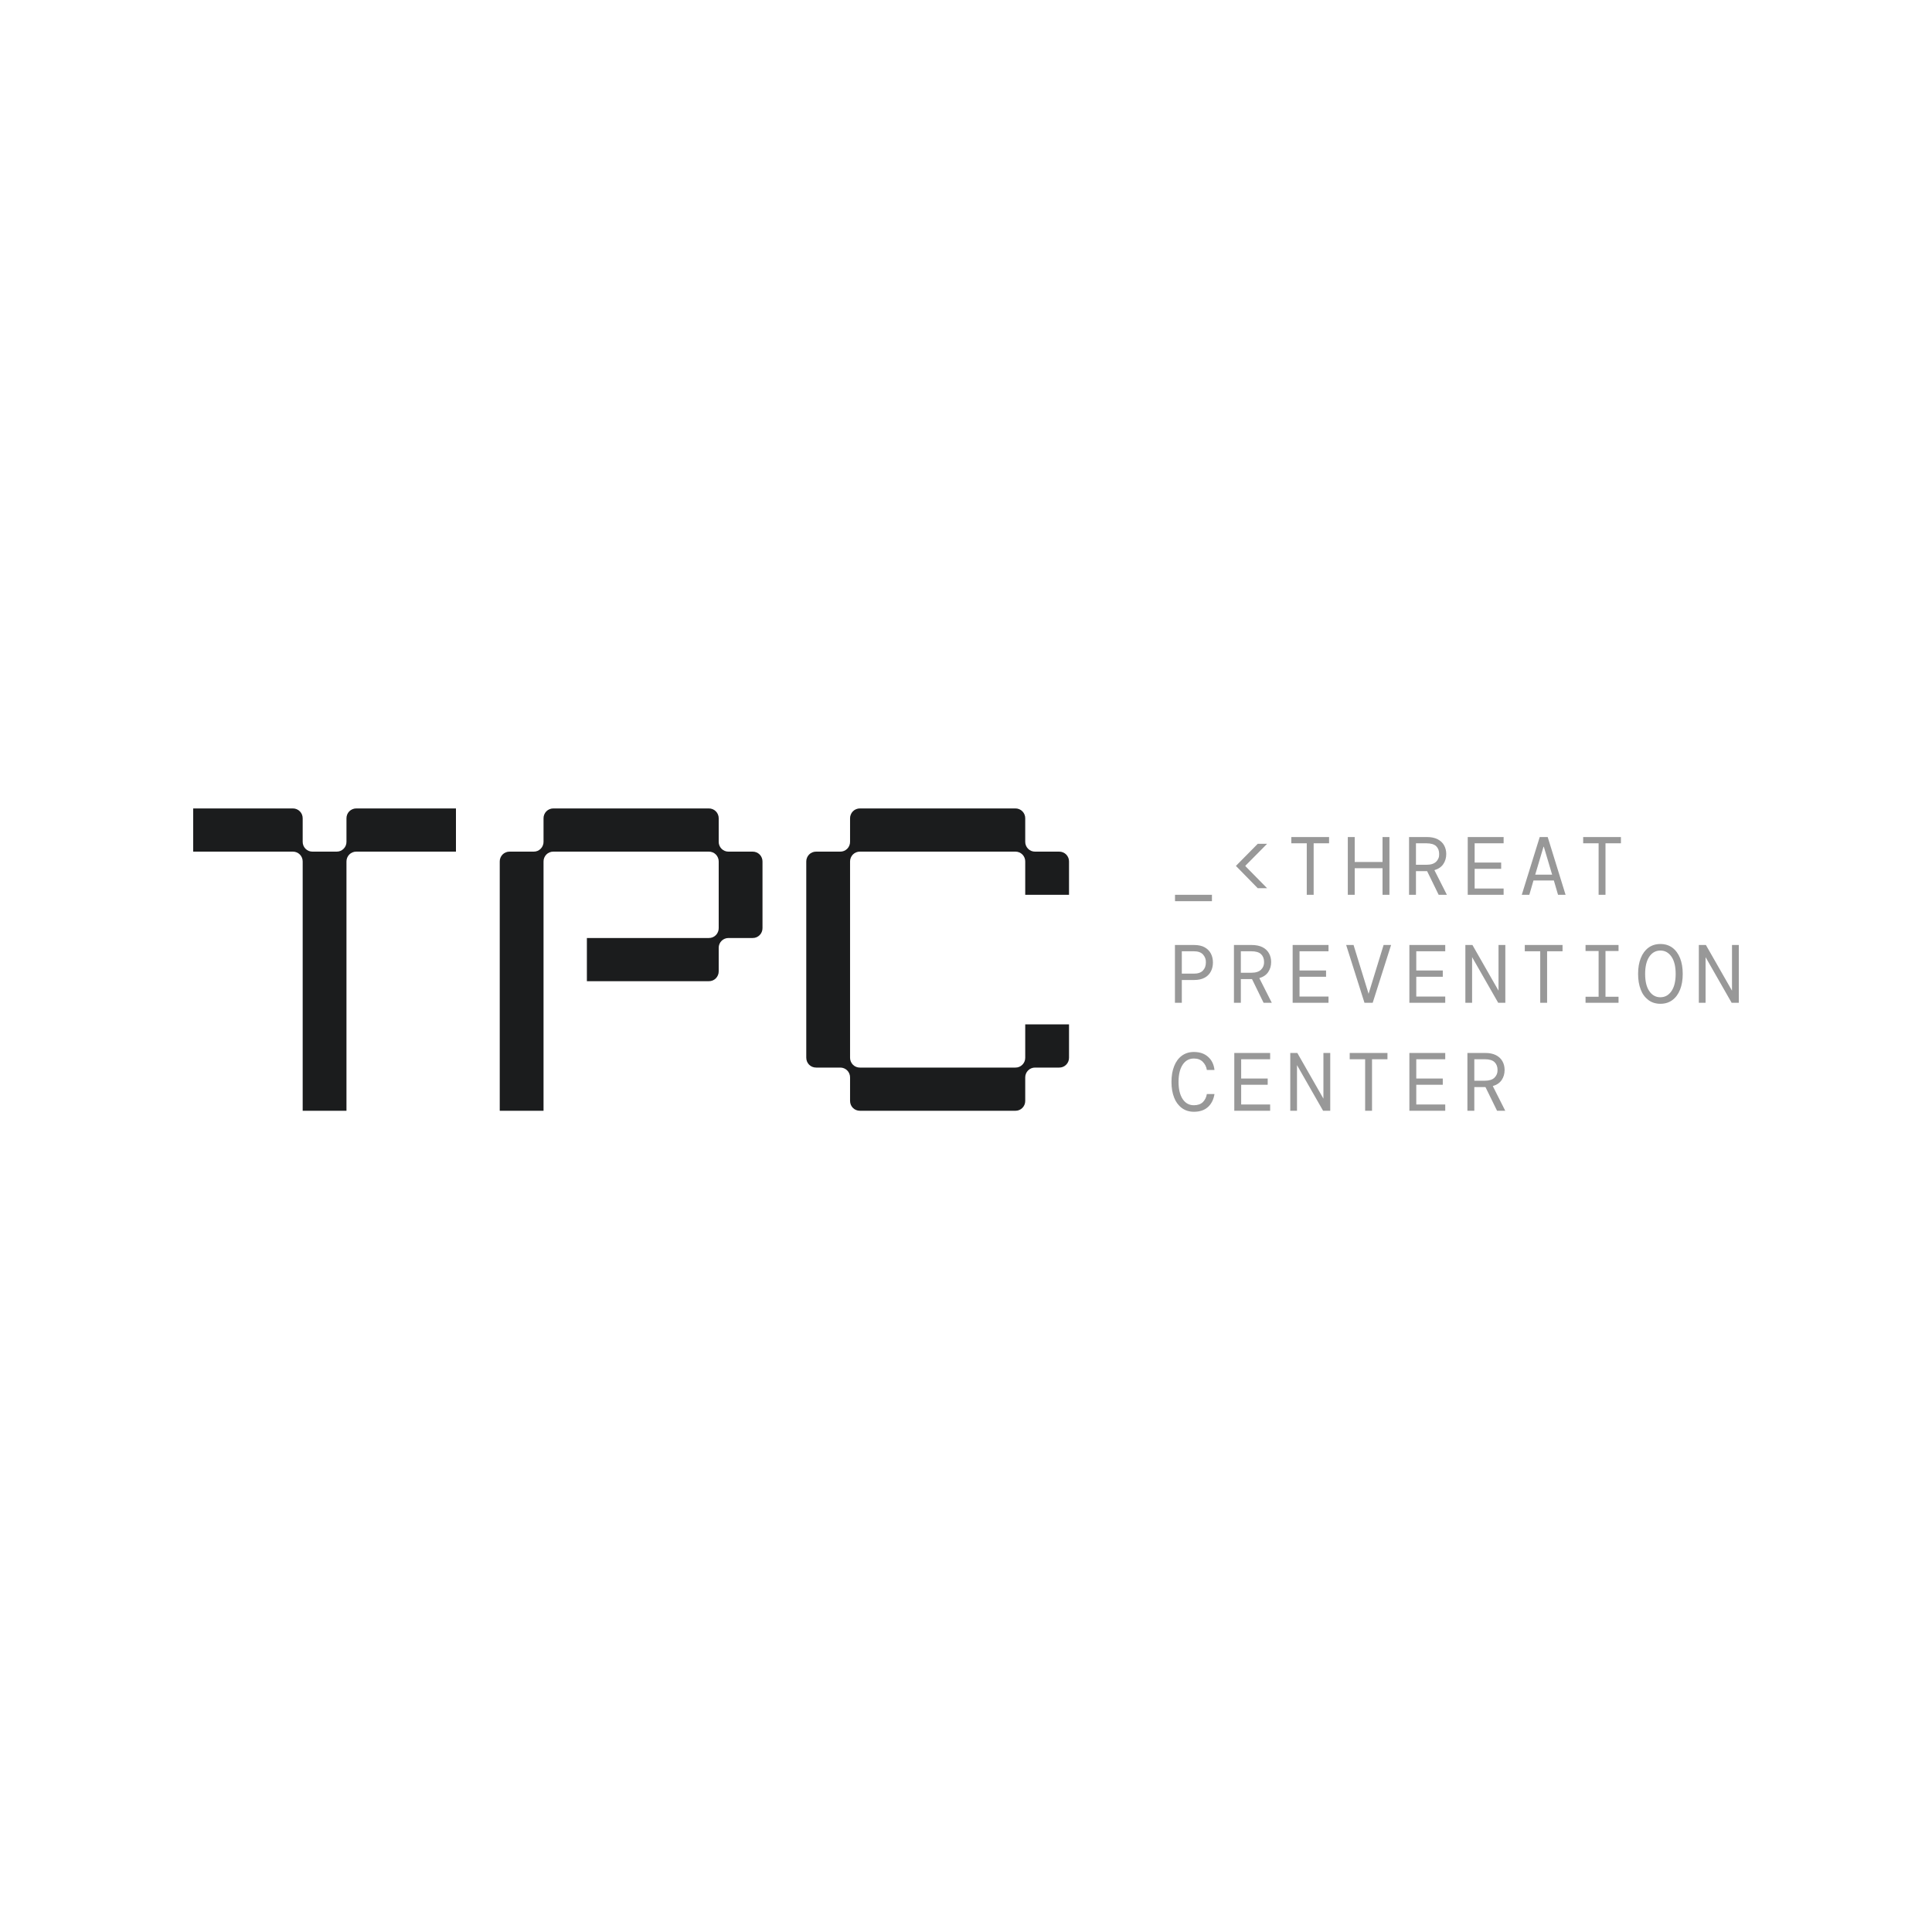
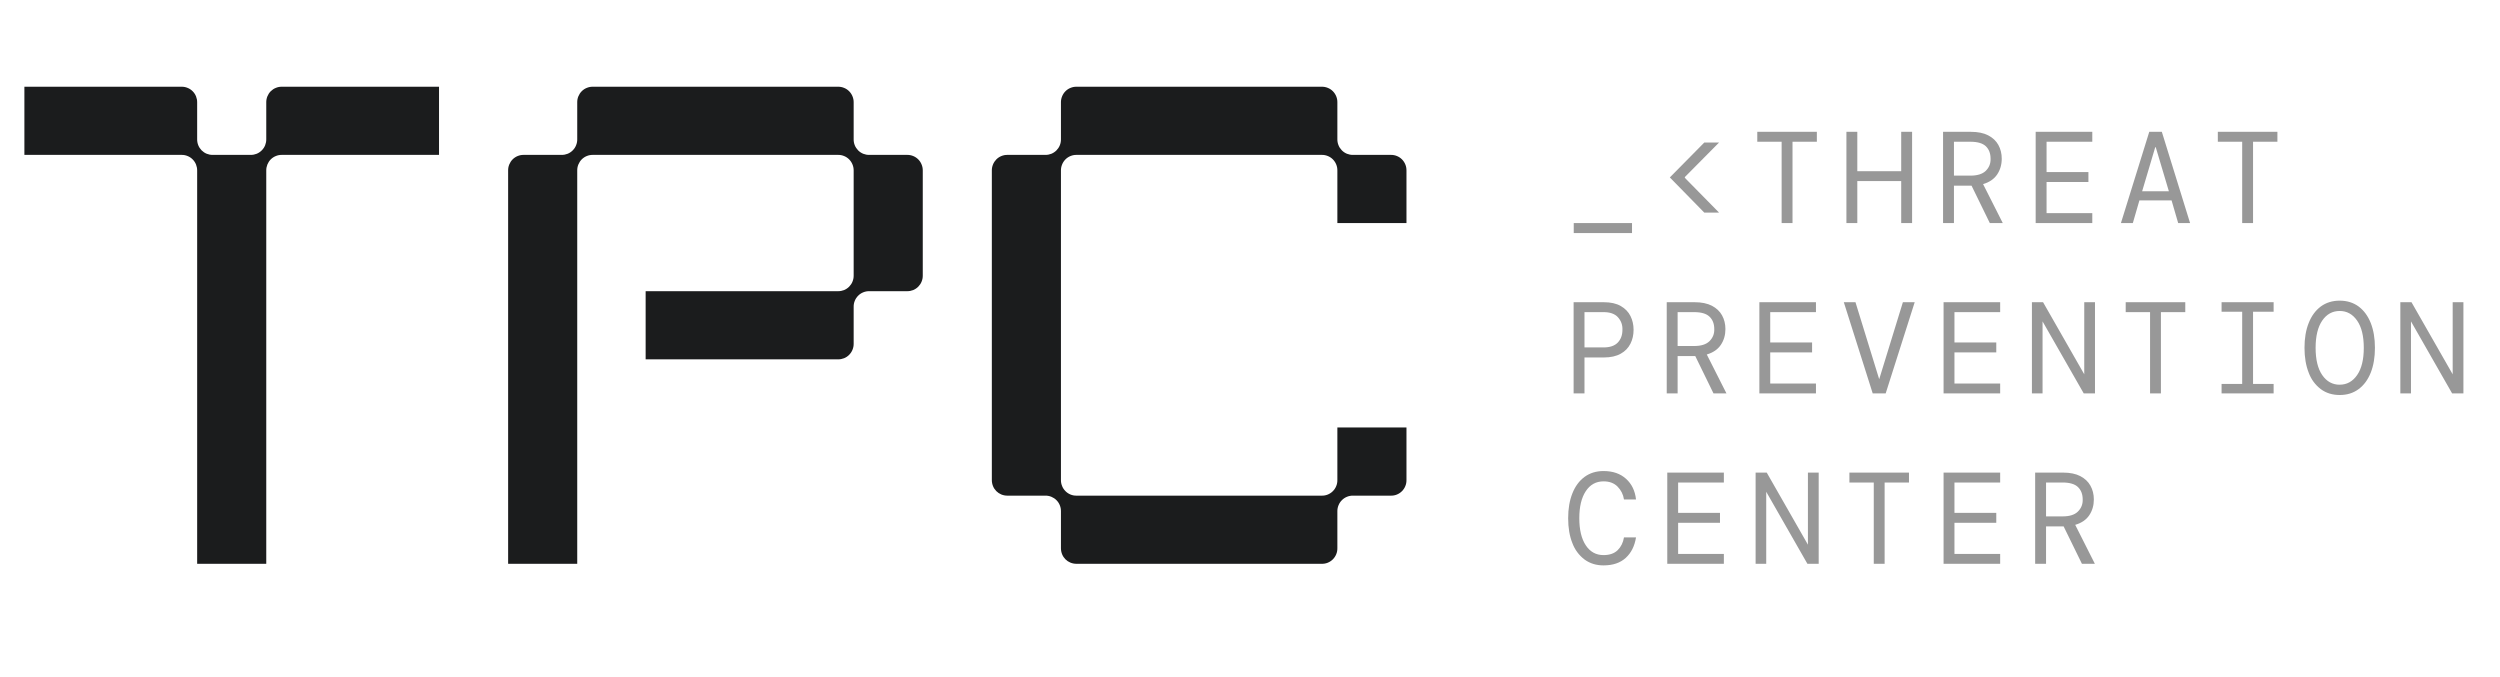
- <svg xmlns="http://www.w3.org/2000/svg" width="500" zoomAndPan="magnify" viewBox="0 0 375 375" height="500" preserveAspectRatio="xMidYMid meet" version="1.0">
+ <svg xmlns="http://www.w3.org/2000/svg" version="1.0" preserveAspectRatio="xMidYMid meet" viewBox="34.5 146.25 307.5 83.25" zoomAndPan="magnify" style="max-height: 500px" width="307.5" height="83.25">
  <defs>
    <clipPath id="8e0dcbc635">
-       <path d="M 227 162 L 337.5 162 L 337.5 215.98 L 227 215.98 Z M 227 162 " clip-rule="nonzero" />
+       <path clip-rule="nonzero" d="M 227 162 L 337.5 162 L 337.5 215.98 L 227 215.98 Z M 227 162" />
    </clipPath>
    <clipPath id="0cb7a88513">
-       <path d="M 37.5 156.73 L 208 156.73 L 208 215.98 L 37.5 215.98 Z M 37.5 156.73 " clip-rule="nonzero" />
+       <path clip-rule="nonzero" d="M 37.5 156.73 L 208 156.73 L 208 215.98 L 37.5 215.98 Z M 37.5 156.73" />
    </clipPath>
  </defs>
  <g clip-path="url(#8e0dcbc635)">
-     <path fill="#989898" d="M 228.07 174.918 L 228.07 173.684 L 235.238 173.684 L 235.238 174.918 Z M 244.129 172.402 L 239.891 168.074 L 244.129 163.781 L 245.945 163.781 L 241.738 168.027 L 241.738 168.125 L 245.945 172.402 Z M 253.641 173.684 L 253.641 163.684 L 250.645 163.684 L 250.645 162.465 L 257.973 162.465 L 257.973 163.684 L 254.98 163.684 L 254.98 173.684 Z M 261.609 173.684 L 261.609 162.465 L 262.949 162.465 L 262.949 167.305 L 268.348 167.305 L 268.348 162.465 L 269.688 162.465 L 269.688 173.684 L 268.348 173.684 L 268.348 168.523 L 262.949 168.523 L 262.949 173.684 Z M 273.496 173.684 L 273.496 162.465 L 276.922 162.465 C 277.781 162.465 278.488 162.609 279.047 162.898 C 279.605 163.188 280.023 163.582 280.297 164.074 C 280.574 164.574 280.715 165.137 280.715 165.766 C 280.715 166.504 280.523 167.152 280.148 167.715 C 279.77 168.273 279.191 168.668 278.418 168.895 L 280.84 173.684 L 279.246 173.684 L 277 169.086 L 274.836 169.086 L 274.836 173.684 Z M 274.836 167.852 L 276.875 167.852 C 277.723 167.852 278.348 167.652 278.746 167.266 C 279.164 166.855 279.363 166.355 279.34 165.766 C 279.34 165.125 279.148 164.617 278.762 164.242 C 278.375 163.871 277.738 163.684 276.855 163.684 L 274.836 163.684 Z M 284.887 173.684 L 284.887 162.465 L 291.852 162.465 L 291.852 163.684 L 286.227 163.684 L 286.227 167.418 L 291.375 167.418 L 291.375 168.637 L 286.227 168.637 L 286.227 172.465 L 291.852 172.465 L 291.852 173.684 Z M 295.375 173.684 L 298.859 162.465 L 300.406 162.465 L 303.879 173.684 L 302.414 173.684 L 301.602 170.895 L 297.648 170.895 L 296.84 173.684 Z M 299.594 164.355 L 297.984 169.773 L 301.27 169.773 L 299.656 164.355 Z M 310.289 173.684 L 310.289 163.684 L 307.293 163.684 L 307.293 162.465 L 314.621 162.465 L 314.621 163.684 L 311.625 163.684 L 311.625 173.684 Z M 228.055 194.641 L 228.055 183.422 L 231.766 183.422 C 232.613 183.422 233.309 183.578 233.852 183.887 C 234.395 184.199 234.789 184.609 235.047 185.121 C 235.305 185.637 235.43 186.203 235.43 186.82 C 235.43 187.441 235.305 188.008 235.047 188.52 C 234.777 189.055 234.379 189.465 233.852 189.754 C 233.309 190.062 232.613 190.219 231.766 190.219 L 229.391 190.219 L 229.391 194.641 Z M 229.391 188.984 L 231.734 188.984 C 232.52 188.984 233.105 188.785 233.488 188.383 C 233.871 187.98 234.059 187.461 234.059 186.82 C 234.086 186.219 233.895 185.695 233.488 185.25 C 233.105 184.844 232.52 184.641 231.734 184.641 L 229.391 184.641 Z M 239.508 194.641 L 239.508 183.422 L 242.934 183.422 C 243.793 183.422 244.504 183.57 245.059 183.855 C 245.617 184.145 246.035 184.539 246.309 185.035 C 246.586 185.531 246.727 186.094 246.727 186.727 C 246.727 187.461 246.539 188.109 246.16 188.672 C 245.785 189.23 245.207 189.625 244.434 189.852 L 246.855 194.641 L 245.262 194.641 L 243.016 190.043 L 240.848 190.043 L 240.848 194.641 Z M 240.848 188.809 L 242.887 188.809 C 243.738 188.809 244.359 188.609 244.758 188.223 C 245.176 187.812 245.375 187.312 245.355 186.727 C 245.355 186.082 245.16 185.574 244.773 185.203 C 244.387 184.828 243.75 184.641 242.871 184.641 L 240.848 184.641 Z M 250.902 194.641 L 250.902 183.422 L 257.863 183.422 L 257.863 184.641 L 252.238 184.641 L 252.238 188.375 L 257.387 188.375 L 257.387 189.594 L 252.238 189.594 L 252.238 193.426 L 257.863 193.426 L 257.863 194.641 Z M 264.844 194.641 L 261.289 183.422 L 262.723 183.422 L 265.641 192.895 L 268.555 183.422 L 270.008 183.422 L 266.438 194.641 Z M 273.559 194.641 L 273.559 183.422 L 280.52 183.422 L 280.52 184.641 L 274.898 184.641 L 274.898 188.375 L 280.043 188.375 L 280.043 189.594 L 274.898 189.594 L 274.898 193.426 L 280.52 193.426 L 280.52 194.641 Z M 284.426 194.641 L 284.426 183.422 L 285.797 183.422 L 290.863 192.289 L 290.863 183.422 L 292.184 183.422 L 292.184 194.641 L 290.801 194.641 L 285.734 185.781 L 285.734 194.641 Z M 298.957 194.641 L 298.957 184.641 L 295.961 184.641 L 295.961 183.422 L 303.289 183.422 L 303.289 184.641 L 300.293 184.641 L 300.293 194.641 Z M 307.754 194.641 L 307.754 193.473 L 310.289 193.473 L 310.289 184.594 L 307.754 184.594 L 307.754 183.422 L 314.156 183.422 L 314.156 184.594 L 311.625 184.594 L 311.625 193.473 L 314.156 193.473 L 314.156 194.641 Z M 322.285 194.836 C 321.379 194.836 320.605 194.594 319.957 194.113 C 319.266 193.582 318.77 192.906 318.469 192.086 C 318.125 191.215 317.953 190.195 317.953 189.031 C 317.953 187.867 318.121 186.852 318.469 185.98 C 318.812 185.109 319.309 184.434 319.957 183.949 C 320.605 183.473 321.379 183.23 322.285 183.23 C 323.188 183.23 323.961 183.473 324.609 183.949 C 325.258 184.434 325.754 185.109 326.102 185.98 C 326.445 186.852 326.617 187.867 326.617 189.031 C 326.617 190.195 326.445 191.215 326.102 192.086 C 325.754 192.957 325.258 193.633 324.609 194.113 C 323.961 194.594 323.188 194.836 322.281 194.836 Z M 322.285 193.566 C 323.168 193.566 323.879 193.172 324.426 192.383 C 324.973 191.594 325.246 190.477 325.246 189.031 C 325.246 187.59 324.973 186.473 324.426 185.684 C 323.879 184.895 323.164 184.5 322.285 184.5 C 321.391 184.5 320.676 184.895 320.133 185.684 C 319.594 186.473 319.32 187.59 319.32 189.031 C 319.32 190.477 319.59 191.594 320.133 192.383 C 320.676 193.172 321.391 193.57 322.285 193.57 Z M 329.742 194.641 L 329.742 183.422 L 331.113 183.422 L 336.18 192.289 L 336.18 183.422 L 337.5 183.422 L 337.5 194.641 L 336.113 194.641 L 331.051 185.781 L 331.051 194.641 Z M 231.734 215.793 C 230.832 215.793 230.055 215.551 229.398 215.07 C 228.707 214.543 228.207 213.867 227.902 213.051 C 227.555 212.188 227.383 211.168 227.383 209.988 C 227.383 208.828 227.555 207.809 227.902 206.938 C 228.246 206.066 228.746 205.391 229.398 204.91 C 230.055 204.43 230.832 204.188 231.734 204.188 C 232.883 204.188 233.805 204.508 234.504 205.145 C 235.207 205.777 235.613 206.625 235.73 207.684 L 234.25 207.684 C 234.156 207.066 233.891 206.539 233.457 206.098 C 233.027 205.668 232.457 205.457 231.734 205.457 C 230.812 205.457 230.082 205.859 229.551 206.664 C 229.02 207.469 228.754 208.578 228.754 209.988 C 228.754 211.41 229.02 212.523 229.551 213.324 C 230.082 214.125 230.809 214.527 231.73 214.527 C 232.488 214.527 233.066 214.32 233.477 213.918 C 233.887 213.512 234.145 212.988 234.25 212.348 L 235.73 212.348 C 235.559 213.414 235.141 214.254 234.465 214.871 C 233.789 215.484 232.883 215.793 231.734 215.793 Z M 239.574 215.598 L 239.574 204.379 L 246.535 204.379 L 246.535 205.598 L 240.91 205.598 L 240.91 209.336 L 246.059 209.336 L 246.059 210.551 L 240.91 210.551 L 240.91 214.383 L 246.535 214.383 L 246.535 215.598 Z M 250.441 215.598 L 250.441 204.379 L 251.809 204.379 L 256.875 213.246 L 256.875 204.379 L 258.199 204.379 L 258.199 215.598 L 256.812 215.598 L 251.746 206.738 L 251.746 215.598 Z M 264.973 215.598 L 264.973 205.598 L 261.977 205.598 L 261.977 204.379 L 269.305 204.379 L 269.305 205.598 L 266.309 205.598 L 266.309 215.598 Z M 273.559 215.598 L 273.559 204.379 L 280.52 204.379 L 280.52 205.598 L 274.898 205.598 L 274.898 209.336 L 280.043 209.336 L 280.043 210.551 L 274.898 210.551 L 274.898 214.383 L 280.52 214.383 L 280.52 215.598 Z M 284.824 215.598 L 284.824 204.379 L 288.25 204.379 C 289.109 204.379 289.82 204.523 290.375 204.812 C 290.934 205.102 291.352 205.496 291.625 205.992 C 291.902 206.488 292.043 207.051 292.043 207.684 C 292.043 208.418 291.855 209.066 291.477 209.629 C 291.098 210.191 290.52 210.582 289.75 210.805 L 292.168 215.598 L 290.578 215.598 L 288.328 211 L 286.164 211 L 286.164 215.598 Z M 286.164 209.766 L 288.203 209.766 C 289.051 209.766 289.676 209.57 290.074 209.18 C 290.492 208.77 290.691 208.27 290.672 207.684 C 290.672 207.043 290.477 206.535 290.09 206.16 C 289.703 205.785 289.066 205.598 288.188 205.598 L 286.164 205.598 Z M 286.164 209.766 " fill-opacity="1" fill-rule="nonzero" />
+     <path fill-rule="nonzero" fill-opacity="1" d="M 228.07 174.918 L 228.07 173.684 L 235.238 173.684 L 235.238 174.918 Z M 244.129 172.402 L 239.891 168.074 L 244.129 163.781 L 245.945 163.781 L 241.738 168.027 L 241.738 168.125 L 245.945 172.402 Z M 253.641 173.684 L 253.641 163.684 L 250.645 163.684 L 250.645 162.465 L 257.973 162.465 L 257.973 163.684 L 254.98 163.684 L 254.98 173.684 Z M 261.609 173.684 L 261.609 162.465 L 262.949 162.465 L 262.949 167.305 L 268.348 167.305 L 268.348 162.465 L 269.688 162.465 L 269.688 173.684 L 268.348 173.684 L 268.348 168.523 L 262.949 168.523 L 262.949 173.684 Z M 273.496 173.684 L 273.496 162.465 L 276.922 162.465 C 277.781 162.465 278.488 162.609 279.047 162.898 C 279.605 163.188 280.023 163.582 280.297 164.074 C 280.574 164.574 280.715 165.137 280.715 165.766 C 280.715 166.504 280.523 167.152 280.148 167.715 C 279.77 168.273 279.191 168.668 278.418 168.895 L 280.84 173.684 L 279.246 173.684 L 277 169.086 L 274.836 169.086 L 274.836 173.684 Z M 274.836 167.852 L 276.875 167.852 C 277.723 167.852 278.348 167.652 278.746 167.266 C 279.164 166.855 279.363 166.355 279.34 165.766 C 279.34 165.125 279.148 164.617 278.762 164.242 C 278.375 163.871 277.738 163.684 276.855 163.684 L 274.836 163.684 Z M 284.887 173.684 L 284.887 162.465 L 291.852 162.465 L 291.852 163.684 L 286.227 163.684 L 286.227 167.418 L 291.375 167.418 L 291.375 168.637 L 286.227 168.637 L 286.227 172.465 L 291.852 172.465 L 291.852 173.684 Z M 295.375 173.684 L 298.859 162.465 L 300.406 162.465 L 303.879 173.684 L 302.414 173.684 L 301.602 170.895 L 297.648 170.895 L 296.84 173.684 Z M 299.594 164.355 L 297.984 169.773 L 301.27 169.773 L 299.656 164.355 Z M 310.289 173.684 L 310.289 163.684 L 307.293 163.684 L 307.293 162.465 L 314.621 162.465 L 314.621 163.684 L 311.625 163.684 L 311.625 173.684 Z M 228.055 194.641 L 228.055 183.422 L 231.766 183.422 C 232.613 183.422 233.309 183.578 233.852 183.887 C 234.395 184.199 234.789 184.609 235.047 185.121 C 235.305 185.637 235.43 186.203 235.43 186.82 C 235.43 187.441 235.305 188.008 235.047 188.52 C 234.777 189.055 234.379 189.465 233.852 189.754 C 233.309 190.062 232.613 190.219 231.766 190.219 L 229.391 190.219 L 229.391 194.641 Z M 229.391 188.984 L 231.734 188.984 C 232.52 188.984 233.105 188.785 233.488 188.383 C 233.871 187.98 234.059 187.461 234.059 186.82 C 234.086 186.219 233.895 185.695 233.488 185.25 C 233.105 184.844 232.52 184.641 231.734 184.641 L 229.391 184.641 Z M 239.508 194.641 L 239.508 183.422 L 242.934 183.422 C 243.793 183.422 244.504 183.57 245.059 183.855 C 245.617 184.145 246.035 184.539 246.309 185.035 C 246.586 185.531 246.727 186.094 246.727 186.727 C 246.727 187.461 246.539 188.109 246.16 188.672 C 245.785 189.23 245.207 189.625 244.434 189.852 L 246.855 194.641 L 245.262 194.641 L 243.016 190.043 L 240.848 190.043 L 240.848 194.641 Z M 240.848 188.809 L 242.887 188.809 C 243.738 188.809 244.359 188.609 244.758 188.223 C 245.176 187.812 245.375 187.312 245.355 186.727 C 245.355 186.082 245.16 185.574 244.773 185.203 C 244.387 184.828 243.75 184.641 242.871 184.641 L 240.848 184.641 Z M 250.902 194.641 L 250.902 183.422 L 257.863 183.422 L 257.863 184.641 L 252.238 184.641 L 252.238 188.375 L 257.387 188.375 L 257.387 189.594 L 252.238 189.594 L 252.238 193.426 L 257.863 193.426 L 257.863 194.641 Z M 264.844 194.641 L 261.289 183.422 L 262.723 183.422 L 265.641 192.895 L 268.555 183.422 L 270.008 183.422 L 266.438 194.641 Z M 273.559 194.641 L 273.559 183.422 L 280.52 183.422 L 280.52 184.641 L 274.898 184.641 L 274.898 188.375 L 280.043 188.375 L 280.043 189.594 L 274.898 189.594 L 274.898 193.426 L 280.52 193.426 L 280.52 194.641 Z M 284.426 194.641 L 284.426 183.422 L 285.797 183.422 L 290.863 192.289 L 290.863 183.422 L 292.184 183.422 L 292.184 194.641 L 290.801 194.641 L 285.734 185.781 L 285.734 194.641 Z M 298.957 194.641 L 298.957 184.641 L 295.961 184.641 L 295.961 183.422 L 303.289 183.422 L 303.289 184.641 L 300.293 184.641 L 300.293 194.641 Z M 307.754 194.641 L 307.754 193.473 L 310.289 193.473 L 310.289 184.594 L 307.754 184.594 L 307.754 183.422 L 314.156 183.422 L 314.156 184.594 L 311.625 184.594 L 311.625 193.473 L 314.156 193.473 L 314.156 194.641 Z M 322.285 194.836 C 321.379 194.836 320.605 194.594 319.957 194.113 C 319.266 193.582 318.77 192.906 318.469 192.086 C 318.125 191.215 317.953 190.195 317.953 189.031 C 317.953 187.867 318.121 186.852 318.469 185.98 C 318.812 185.109 319.309 184.434 319.957 183.949 C 320.605 183.473 321.379 183.23 322.285 183.23 C 323.188 183.23 323.961 183.473 324.609 183.949 C 325.258 184.434 325.754 185.109 326.102 185.98 C 326.445 186.852 326.617 187.867 326.617 189.031 C 326.617 190.195 326.445 191.215 326.102 192.086 C 325.754 192.957 325.258 193.633 324.609 194.113 C 323.961 194.594 323.188 194.836 322.281 194.836 Z M 322.285 193.566 C 323.168 193.566 323.879 193.172 324.426 192.383 C 324.973 191.594 325.246 190.477 325.246 189.031 C 325.246 187.59 324.973 186.473 324.426 185.684 C 323.879 184.895 323.164 184.5 322.285 184.5 C 321.391 184.5 320.676 184.895 320.133 185.684 C 319.594 186.473 319.32 187.59 319.32 189.031 C 319.32 190.477 319.59 191.594 320.133 192.383 C 320.676 193.172 321.391 193.57 322.285 193.57 Z M 329.742 194.641 L 329.742 183.422 L 331.113 183.422 L 336.18 192.289 L 336.18 183.422 L 337.5 183.422 L 337.5 194.641 L 336.113 194.641 L 331.051 185.781 L 331.051 194.641 Z M 231.734 215.793 C 230.832 215.793 230.055 215.551 229.398 215.07 C 228.707 214.543 228.207 213.867 227.902 213.051 C 227.555 212.188 227.383 211.168 227.383 209.988 C 227.383 208.828 227.555 207.809 227.902 206.938 C 228.246 206.066 228.746 205.391 229.398 204.91 C 230.055 204.43 230.832 204.188 231.734 204.188 C 232.883 204.188 233.805 204.508 234.504 205.145 C 235.207 205.777 235.613 206.625 235.73 207.684 L 234.25 207.684 C 234.156 207.066 233.891 206.539 233.457 206.098 C 233.027 205.668 232.457 205.457 231.734 205.457 C 230.812 205.457 230.082 205.859 229.551 206.664 C 229.02 207.469 228.754 208.578 228.754 209.988 C 228.754 211.41 229.02 212.523 229.551 213.324 C 230.082 214.125 230.809 214.527 231.73 214.527 C 232.488 214.527 233.066 214.32 233.477 213.918 C 233.887 213.512 234.145 212.988 234.25 212.348 L 235.73 212.348 C 235.559 213.414 235.141 214.254 234.465 214.871 C 233.789 215.484 232.883 215.793 231.734 215.793 Z M 239.574 215.598 L 239.574 204.379 L 246.535 204.379 L 246.535 205.598 L 240.91 205.598 L 240.91 209.336 L 246.059 209.336 L 246.059 210.551 L 240.91 210.551 L 240.91 214.383 L 246.535 214.383 L 246.535 215.598 Z M 250.441 215.598 L 250.441 204.379 L 251.809 204.379 L 256.875 213.246 L 256.875 204.379 L 258.199 204.379 L 258.199 215.598 L 256.812 215.598 L 251.746 206.738 L 251.746 215.598 Z M 264.973 215.598 L 264.973 205.598 L 261.977 205.598 L 261.977 204.379 L 269.305 204.379 L 269.305 205.598 L 266.309 205.598 L 266.309 215.598 Z M 273.559 215.598 L 273.559 204.379 L 280.52 204.379 L 280.52 205.598 L 274.898 205.598 L 274.898 209.336 L 280.043 209.336 L 280.043 210.551 L 274.898 210.551 L 274.898 214.383 L 280.52 214.383 L 280.52 215.598 Z M 284.824 215.598 L 284.824 204.379 L 288.25 204.379 C 289.109 204.379 289.82 204.523 290.375 204.812 C 290.934 205.102 291.352 205.496 291.625 205.992 C 291.902 206.488 292.043 207.051 292.043 207.684 C 292.043 208.418 291.855 209.066 291.477 209.629 C 291.098 210.191 290.52 210.582 289.75 210.805 L 292.168 215.598 L 290.578 215.598 L 288.328 211 L 286.164 211 L 286.164 215.598 Z M 286.164 209.766 L 288.203 209.766 C 289.051 209.766 289.676 209.57 290.074 209.18 C 290.492 208.77 290.691 208.27 290.672 207.684 C 290.672 207.043 290.477 206.535 290.09 206.16 C 289.703 205.785 289.066 205.598 288.188 205.598 L 286.164 205.598 Z M 286.164 209.766" fill="#989898" />
  </g>
  <g clip-path="url(#0cb7a88513)">
-     <path fill="#1b1c1d" d="M 58.75 215.598 L 67.25 215.598 L 67.25 167.23 C 67.246 166.973 67.293 166.727 67.387 166.488 C 67.484 166.25 67.621 166.039 67.801 165.855 C 67.984 165.676 68.191 165.535 68.43 165.441 C 68.664 165.344 68.91 165.297 69.168 165.301 L 88.5 165.301 L 88.5 156.918 L 69.168 156.918 C 68.91 156.914 68.664 156.961 68.43 157.059 C 68.191 157.152 67.984 157.293 67.801 157.473 C 67.621 157.656 67.484 157.867 67.387 158.105 C 67.293 158.344 67.246 158.59 67.25 158.848 L 67.25 163.375 C 67.254 163.629 67.207 163.879 67.113 164.117 C 67.016 164.355 66.879 164.562 66.695 164.746 C 66.516 164.926 66.309 165.066 66.07 165.164 C 65.836 165.258 65.59 165.305 65.332 165.301 L 60.668 165.301 C 60.41 165.305 60.164 165.258 59.93 165.164 C 59.691 165.066 59.484 164.926 59.301 164.746 C 59.121 164.562 58.984 164.355 58.887 164.117 C 58.793 163.879 58.746 163.629 58.75 163.375 L 58.75 158.848 C 58.754 158.59 58.707 158.344 58.613 158.105 C 58.516 157.867 58.379 157.656 58.195 157.473 C 58.016 157.293 57.809 157.152 57.57 157.059 C 57.336 156.961 57.09 156.914 56.832 156.918 L 37.5 156.918 L 37.5 165.301 L 56.832 165.301 C 57.09 165.297 57.336 165.344 57.57 165.441 C 57.809 165.535 58.016 165.676 58.195 165.855 C 58.379 166.039 58.516 166.25 58.613 166.488 C 58.707 166.727 58.754 166.973 58.75 167.23 Z M 139.5 188.523 L 139.5 183.996 C 139.496 183.738 139.539 183.492 139.637 183.254 C 139.73 183.016 139.871 182.805 140.051 182.625 C 140.23 182.441 140.441 182.301 140.676 182.207 C 140.914 182.109 141.16 182.062 141.414 182.066 L 146.082 182.066 C 146.336 182.07 146.582 182.023 146.82 181.93 C 147.055 181.832 147.266 181.691 147.445 181.512 C 147.625 181.328 147.766 181.121 147.859 180.883 C 147.957 180.645 148.004 180.395 148 180.141 L 148 167.23 C 148.004 166.973 147.957 166.727 147.859 166.488 C 147.766 166.25 147.625 166.039 147.445 165.855 C 147.266 165.676 147.055 165.535 146.82 165.441 C 146.582 165.344 146.336 165.297 146.082 165.301 L 141.414 165.301 C 141.16 165.305 140.914 165.258 140.676 165.164 C 140.441 165.066 140.23 164.926 140.051 164.746 C 139.871 164.562 139.73 164.355 139.637 164.117 C 139.539 163.879 139.496 163.629 139.5 163.375 L 139.5 158.848 C 139.504 158.59 139.457 158.344 139.359 158.105 C 139.266 157.867 139.125 157.656 138.945 157.473 C 138.766 157.293 138.555 157.152 138.32 157.059 C 138.082 156.961 137.836 156.914 137.582 156.918 L 107.414 156.918 C 107.16 156.914 106.914 156.961 106.676 157.059 C 106.441 157.152 106.23 157.293 106.051 157.473 C 105.871 157.656 105.734 157.867 105.637 158.105 C 105.539 158.344 105.496 158.59 105.5 158.848 L 105.5 163.375 C 105.504 163.629 105.457 163.879 105.359 164.117 C 105.266 164.355 105.129 164.562 104.945 164.746 C 104.766 164.926 104.559 165.066 104.32 165.164 C 104.082 165.258 103.836 165.305 103.582 165.301 L 98.914 165.301 C 98.66 165.297 98.414 165.344 98.176 165.441 C 97.941 165.535 97.73 165.676 97.551 165.855 C 97.371 166.039 97.234 166.25 97.137 166.488 C 97.039 166.727 96.996 166.973 97 167.23 L 97 215.598 L 105.5 215.598 L 105.5 167.23 C 105.496 166.973 105.539 166.727 105.637 166.488 C 105.734 166.25 105.871 166.039 106.051 165.855 C 106.23 165.676 106.441 165.535 106.676 165.441 C 106.914 165.344 107.16 165.297 107.414 165.301 L 137.582 165.301 C 137.836 165.297 138.082 165.344 138.32 165.441 C 138.555 165.535 138.766 165.676 138.945 165.855 C 139.125 166.039 139.266 166.25 139.359 166.488 C 139.457 166.727 139.504 166.973 139.5 167.23 L 139.5 180.141 C 139.504 180.395 139.457 180.645 139.359 180.883 C 139.266 181.121 139.125 181.328 138.945 181.512 C 138.766 181.691 138.555 181.832 138.32 181.93 C 138.082 182.023 137.836 182.07 137.582 182.066 L 113.914 182.066 L 113.914 190.449 L 137.582 190.449 C 137.836 190.453 138.082 190.406 138.32 190.312 C 138.555 190.215 138.766 190.078 138.945 189.895 C 139.125 189.711 139.266 189.504 139.359 189.266 C 139.457 189.027 139.504 188.777 139.5 188.523 Z M 205.582 165.301 L 200.914 165.301 C 200.66 165.305 200.414 165.258 200.176 165.164 C 199.938 165.066 199.73 164.926 199.551 164.746 C 199.371 164.562 199.23 164.355 199.137 164.117 C 199.039 163.879 198.992 163.629 198.996 163.375 L 198.996 158.848 C 199 158.59 198.957 158.344 198.859 158.105 C 198.762 157.867 198.625 157.656 198.445 157.473 C 198.266 157.293 198.055 157.152 197.82 157.059 C 197.582 156.961 197.336 156.914 197.082 156.918 L 166.914 156.918 C 166.66 156.914 166.414 156.961 166.176 157.059 C 165.941 157.152 165.73 157.293 165.551 157.473 C 165.371 157.656 165.23 157.867 165.137 158.105 C 165.039 158.344 164.992 158.59 164.996 158.848 L 164.996 163.375 C 165 163.629 164.957 163.879 164.859 164.117 C 164.766 164.355 164.625 164.562 164.445 164.746 C 164.266 164.926 164.055 165.066 163.82 165.164 C 163.582 165.258 163.336 165.305 163.082 165.301 L 158.414 165.301 C 158.16 165.297 157.914 165.344 157.676 165.441 C 157.441 165.535 157.23 165.676 157.051 165.855 C 156.871 166.039 156.73 166.25 156.637 166.488 C 156.539 166.727 156.492 166.973 156.496 167.23 L 156.496 205.289 C 156.496 206.379 157.332 207.215 158.414 207.215 L 163.082 207.215 C 163.336 207.211 163.582 207.258 163.82 207.355 C 164.055 207.453 164.266 207.59 164.445 207.773 C 164.625 207.953 164.766 208.164 164.859 208.402 C 164.957 208.641 165 208.887 164.996 209.145 L 164.996 213.672 C 164.996 214.762 165.832 215.598 166.914 215.598 L 197.082 215.598 C 197.336 215.602 197.582 215.559 197.82 215.461 C 198.055 215.363 198.266 215.227 198.445 215.043 C 198.625 214.863 198.762 214.652 198.859 214.414 C 198.957 214.176 199 213.93 198.996 213.672 L 198.996 209.145 C 198.992 208.887 199.039 208.641 199.137 208.402 C 199.23 208.164 199.371 207.953 199.551 207.773 C 199.73 207.59 199.938 207.453 200.176 207.355 C 200.414 207.258 200.66 207.211 200.914 207.215 L 205.582 207.215 C 205.836 207.219 206.082 207.176 206.32 207.078 C 206.555 206.98 206.766 206.844 206.945 206.66 C 207.125 206.48 207.262 206.27 207.359 206.031 C 207.457 205.793 207.5 205.547 207.496 205.289 L 207.496 198.832 L 198.996 198.832 L 198.996 205.289 C 199 205.547 198.957 205.793 198.859 206.031 C 198.762 206.27 198.625 206.48 198.445 206.66 C 198.266 206.844 198.055 206.98 197.82 207.078 C 197.582 207.176 197.336 207.219 197.082 207.215 L 166.914 207.215 C 166.66 207.219 166.414 207.176 166.176 207.078 C 165.941 206.98 165.73 206.844 165.551 206.66 C 165.371 206.48 165.23 206.27 165.137 206.031 C 165.039 205.793 164.992 205.547 164.996 205.289 L 164.996 167.23 C 164.992 166.973 165.039 166.727 165.137 166.488 C 165.23 166.25 165.371 166.039 165.551 165.855 C 165.73 165.676 165.941 165.535 166.176 165.441 C 166.414 165.344 166.66 165.297 166.914 165.301 L 197.082 165.301 C 197.336 165.297 197.582 165.344 197.82 165.441 C 198.055 165.535 198.266 165.676 198.445 165.855 C 198.625 166.039 198.762 166.25 198.859 166.488 C 198.957 166.727 199 166.973 198.996 167.23 L 198.996 173.684 L 207.496 173.684 L 207.496 167.23 C 207.5 166.973 207.457 166.727 207.359 166.488 C 207.262 166.25 207.125 166.039 206.945 165.855 C 206.766 165.676 206.555 165.535 206.32 165.441 C 206.082 165.344 205.836 165.297 205.582 165.301 Z M 205.582 165.301 " fill-opacity="1" fill-rule="nonzero" />
+     <path fill-rule="nonzero" fill-opacity="1" d="M 58.75 215.598 L 67.25 215.598 L 67.25 167.23 C 67.246 166.973 67.293 166.727 67.387 166.488 C 67.484 166.25 67.621 166.039 67.801 165.855 C 67.984 165.676 68.191 165.535 68.43 165.441 C 68.664 165.344 68.91 165.297 69.168 165.301 L 88.5 165.301 L 88.5 156.918 L 69.168 156.918 C 68.91 156.914 68.664 156.961 68.43 157.059 C 68.191 157.152 67.984 157.293 67.801 157.473 C 67.621 157.656 67.484 157.867 67.387 158.105 C 67.293 158.344 67.246 158.59 67.25 158.848 L 67.25 163.375 C 67.254 163.629 67.207 163.879 67.113 164.117 C 67.016 164.355 66.879 164.562 66.695 164.746 C 66.516 164.926 66.309 165.066 66.07 165.164 C 65.836 165.258 65.59 165.305 65.332 165.301 L 60.668 165.301 C 60.41 165.305 60.164 165.258 59.93 165.164 C 59.691 165.066 59.484 164.926 59.301 164.746 C 59.121 164.562 58.984 164.355 58.887 164.117 C 58.793 163.879 58.746 163.629 58.75 163.375 L 58.75 158.848 C 58.754 158.59 58.707 158.344 58.613 158.105 C 58.516 157.867 58.379 157.656 58.195 157.473 C 58.016 157.293 57.809 157.152 57.57 157.059 C 57.336 156.961 57.09 156.914 56.832 156.918 L 37.5 156.918 L 37.5 165.301 L 56.832 165.301 C 57.09 165.297 57.336 165.344 57.57 165.441 C 57.809 165.535 58.016 165.676 58.195 165.855 C 58.379 166.039 58.516 166.25 58.613 166.488 C 58.707 166.727 58.754 166.973 58.75 167.23 Z M 139.5 188.523 L 139.5 183.996 C 139.496 183.738 139.539 183.492 139.637 183.254 C 139.73 183.016 139.871 182.805 140.051 182.625 C 140.23 182.441 140.441 182.301 140.676 182.207 C 140.914 182.109 141.16 182.062 141.414 182.066 L 146.082 182.066 C 146.336 182.07 146.582 182.023 146.82 181.93 C 147.055 181.832 147.266 181.691 147.445 181.512 C 147.625 181.328 147.766 181.121 147.859 180.883 C 147.957 180.645 148.004 180.395 148 180.141 L 148 167.23 C 148.004 166.973 147.957 166.727 147.859 166.488 C 147.766 166.25 147.625 166.039 147.445 165.855 C 147.266 165.676 147.055 165.535 146.82 165.441 C 146.582 165.344 146.336 165.297 146.082 165.301 L 141.414 165.301 C 141.16 165.305 140.914 165.258 140.676 165.164 C 140.441 165.066 140.23 164.926 140.051 164.746 C 139.871 164.562 139.73 164.355 139.637 164.117 C 139.539 163.879 139.496 163.629 139.5 163.375 L 139.5 158.848 C 139.504 158.59 139.457 158.344 139.359 158.105 C 139.266 157.867 139.125 157.656 138.945 157.473 C 138.766 157.293 138.555 157.152 138.32 157.059 C 138.082 156.961 137.836 156.914 137.582 156.918 L 107.414 156.918 C 107.16 156.914 106.914 156.961 106.676 157.059 C 106.441 157.152 106.23 157.293 106.051 157.473 C 105.871 157.656 105.734 157.867 105.637 158.105 C 105.539 158.344 105.496 158.59 105.5 158.848 L 105.5 163.375 C 105.504 163.629 105.457 163.879 105.359 164.117 C 105.266 164.355 105.129 164.562 104.945 164.746 C 104.766 164.926 104.559 165.066 104.32 165.164 C 104.082 165.258 103.836 165.305 103.582 165.301 L 98.914 165.301 C 98.66 165.297 98.414 165.344 98.176 165.441 C 97.941 165.535 97.73 165.676 97.551 165.855 C 97.371 166.039 97.234 166.25 97.137 166.488 C 97.039 166.727 96.996 166.973 97 167.23 L 97 215.598 L 105.5 215.598 L 105.5 167.23 C 105.496 166.973 105.539 166.727 105.637 166.488 C 105.734 166.25 105.871 166.039 106.051 165.855 C 106.23 165.676 106.441 165.535 106.676 165.441 C 106.914 165.344 107.16 165.297 107.414 165.301 L 137.582 165.301 C 137.836 165.297 138.082 165.344 138.32 165.441 C 138.555 165.535 138.766 165.676 138.945 165.855 C 139.125 166.039 139.266 166.25 139.359 166.488 C 139.457 166.727 139.504 166.973 139.5 167.23 L 139.5 180.141 C 139.504 180.395 139.457 180.645 139.359 180.883 C 139.266 181.121 139.125 181.328 138.945 181.512 C 138.766 181.691 138.555 181.832 138.32 181.93 C 138.082 182.023 137.836 182.07 137.582 182.066 L 113.914 182.066 L 113.914 190.449 L 137.582 190.449 C 137.836 190.453 138.082 190.406 138.32 190.312 C 138.555 190.215 138.766 190.078 138.945 189.895 C 139.125 189.711 139.266 189.504 139.359 189.266 C 139.457 189.027 139.504 188.777 139.5 188.523 Z M 205.582 165.301 L 200.914 165.301 C 200.66 165.305 200.414 165.258 200.176 165.164 C 199.938 165.066 199.73 164.926 199.551 164.746 C 199.371 164.562 199.23 164.355 199.137 164.117 C 199.039 163.879 198.992 163.629 198.996 163.375 L 198.996 158.848 C 199 158.59 198.957 158.344 198.859 158.105 C 198.762 157.867 198.625 157.656 198.445 157.473 C 198.266 157.293 198.055 157.152 197.82 157.059 C 197.582 156.961 197.336 156.914 197.082 156.918 L 166.914 156.918 C 166.66 156.914 166.414 156.961 166.176 157.059 C 165.941 157.152 165.73 157.293 165.551 157.473 C 165.371 157.656 165.23 157.867 165.137 158.105 C 165.039 158.344 164.992 158.59 164.996 158.848 L 164.996 163.375 C 165 163.629 164.957 163.879 164.859 164.117 C 164.766 164.355 164.625 164.562 164.445 164.746 C 164.266 164.926 164.055 165.066 163.82 165.164 C 163.582 165.258 163.336 165.305 163.082 165.301 L 158.414 165.301 C 158.16 165.297 157.914 165.344 157.676 165.441 C 157.441 165.535 157.23 165.676 157.051 165.855 C 156.871 166.039 156.73 166.25 156.637 166.488 C 156.539 166.727 156.492 166.973 156.496 167.23 L 156.496 205.289 C 156.496 206.379 157.332 207.215 158.414 207.215 L 163.082 207.215 C 163.336 207.211 163.582 207.258 163.82 207.355 C 164.055 207.453 164.266 207.59 164.445 207.773 C 164.625 207.953 164.766 208.164 164.859 208.402 C 164.957 208.641 165 208.887 164.996 209.145 L 164.996 213.672 C 164.996 214.762 165.832 215.598 166.914 215.598 L 197.082 215.598 C 197.336 215.602 197.582 215.559 197.82 215.461 C 198.055 215.363 198.266 215.227 198.445 215.043 C 198.625 214.863 198.762 214.652 198.859 214.414 C 198.957 214.176 199 213.93 198.996 213.672 L 198.996 209.145 C 198.992 208.887 199.039 208.641 199.137 208.402 C 199.23 208.164 199.371 207.953 199.551 207.773 C 199.73 207.59 199.938 207.453 200.176 207.355 C 200.414 207.258 200.66 207.211 200.914 207.215 L 205.582 207.215 C 205.836 207.219 206.082 207.176 206.32 207.078 C 206.555 206.98 206.766 206.844 206.945 206.66 C 207.125 206.48 207.262 206.27 207.359 206.031 C 207.457 205.793 207.5 205.547 207.496 205.289 L 207.496 198.832 L 198.996 198.832 L 198.996 205.289 C 199 205.547 198.957 205.793 198.859 206.031 C 198.762 206.27 198.625 206.48 198.445 206.66 C 198.266 206.844 198.055 206.98 197.82 207.078 C 197.582 207.176 197.336 207.219 197.082 207.215 L 166.914 207.215 C 166.66 207.219 166.414 207.176 166.176 207.078 C 165.941 206.98 165.73 206.844 165.551 206.66 C 165.371 206.48 165.23 206.27 165.137 206.031 C 165.039 205.793 164.992 205.547 164.996 205.289 L 164.996 167.23 C 164.992 166.973 165.039 166.727 165.137 166.488 C 165.23 166.25 165.371 166.039 165.551 165.855 C 165.73 165.676 165.941 165.535 166.176 165.441 C 166.414 165.344 166.66 165.297 166.914 165.301 L 197.082 165.301 C 197.336 165.297 197.582 165.344 197.82 165.441 C 198.055 165.535 198.266 165.676 198.445 165.855 C 198.625 166.039 198.762 166.25 198.859 166.488 C 198.957 166.727 199 166.973 198.996 167.23 L 198.996 173.684 L 207.496 173.684 L 207.496 167.23 C 207.5 166.973 207.457 166.727 207.359 166.488 C 207.262 166.25 207.125 166.039 206.945 165.855 C 206.766 165.676 206.555 165.535 206.32 165.441 C 206.082 165.344 205.836 165.297 205.582 165.301 Z M 205.582 165.301" fill="#1b1c1d" />
  </g>
</svg>
